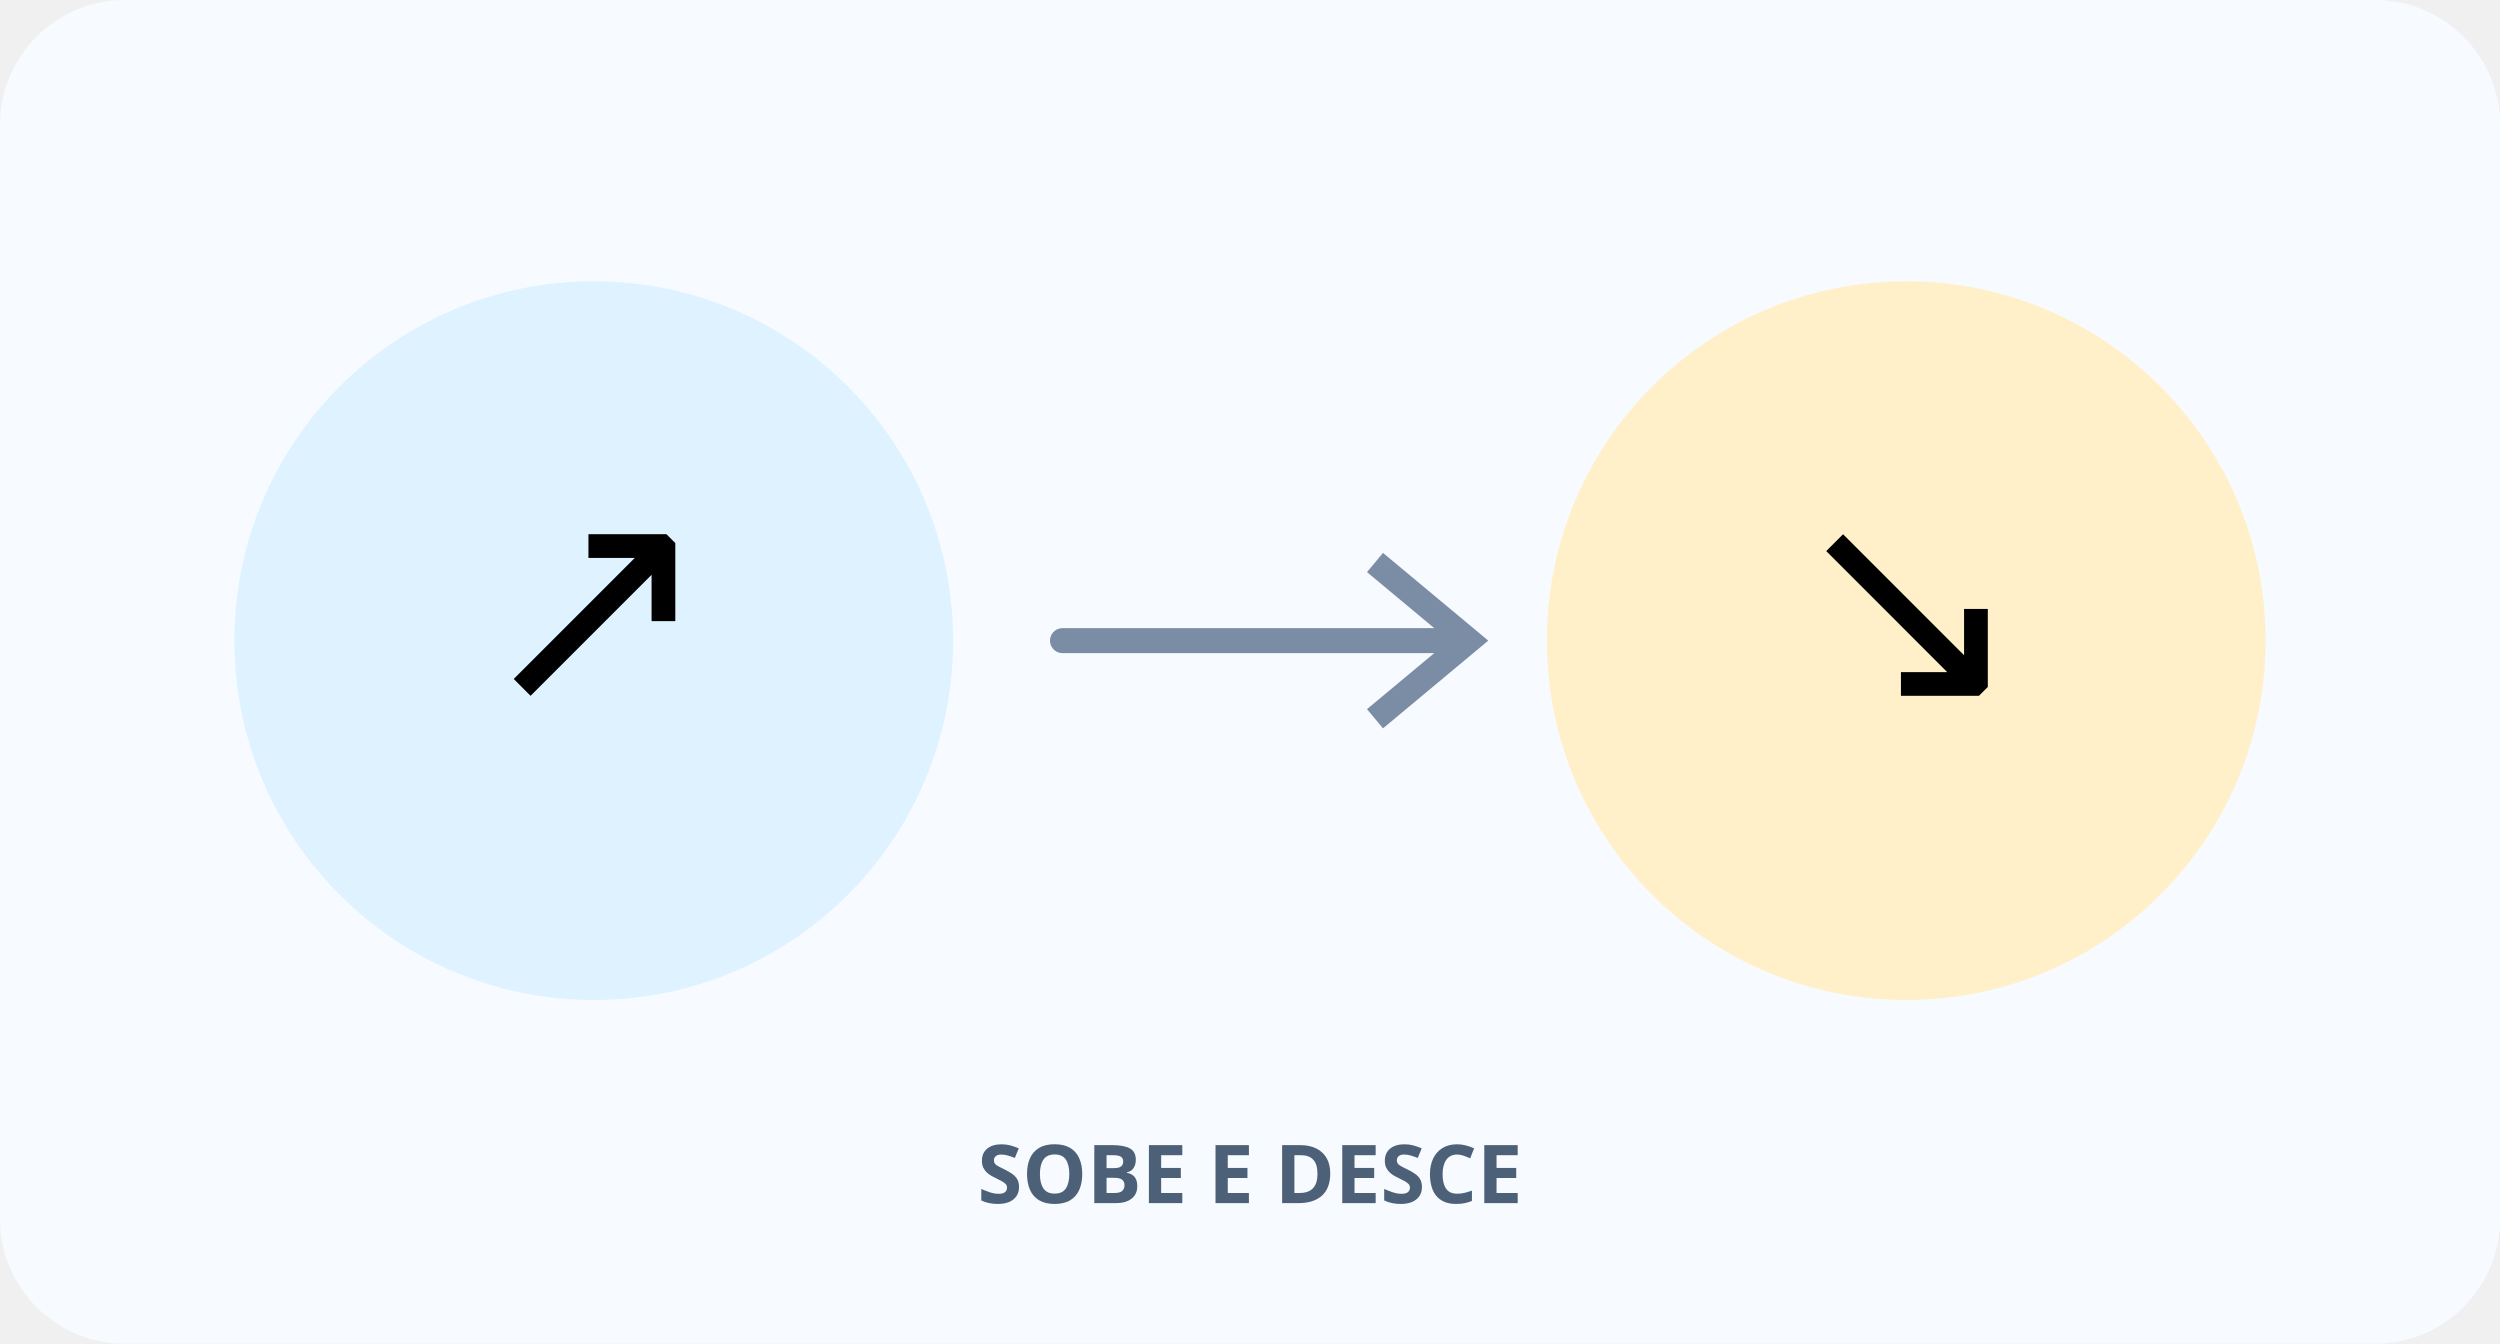
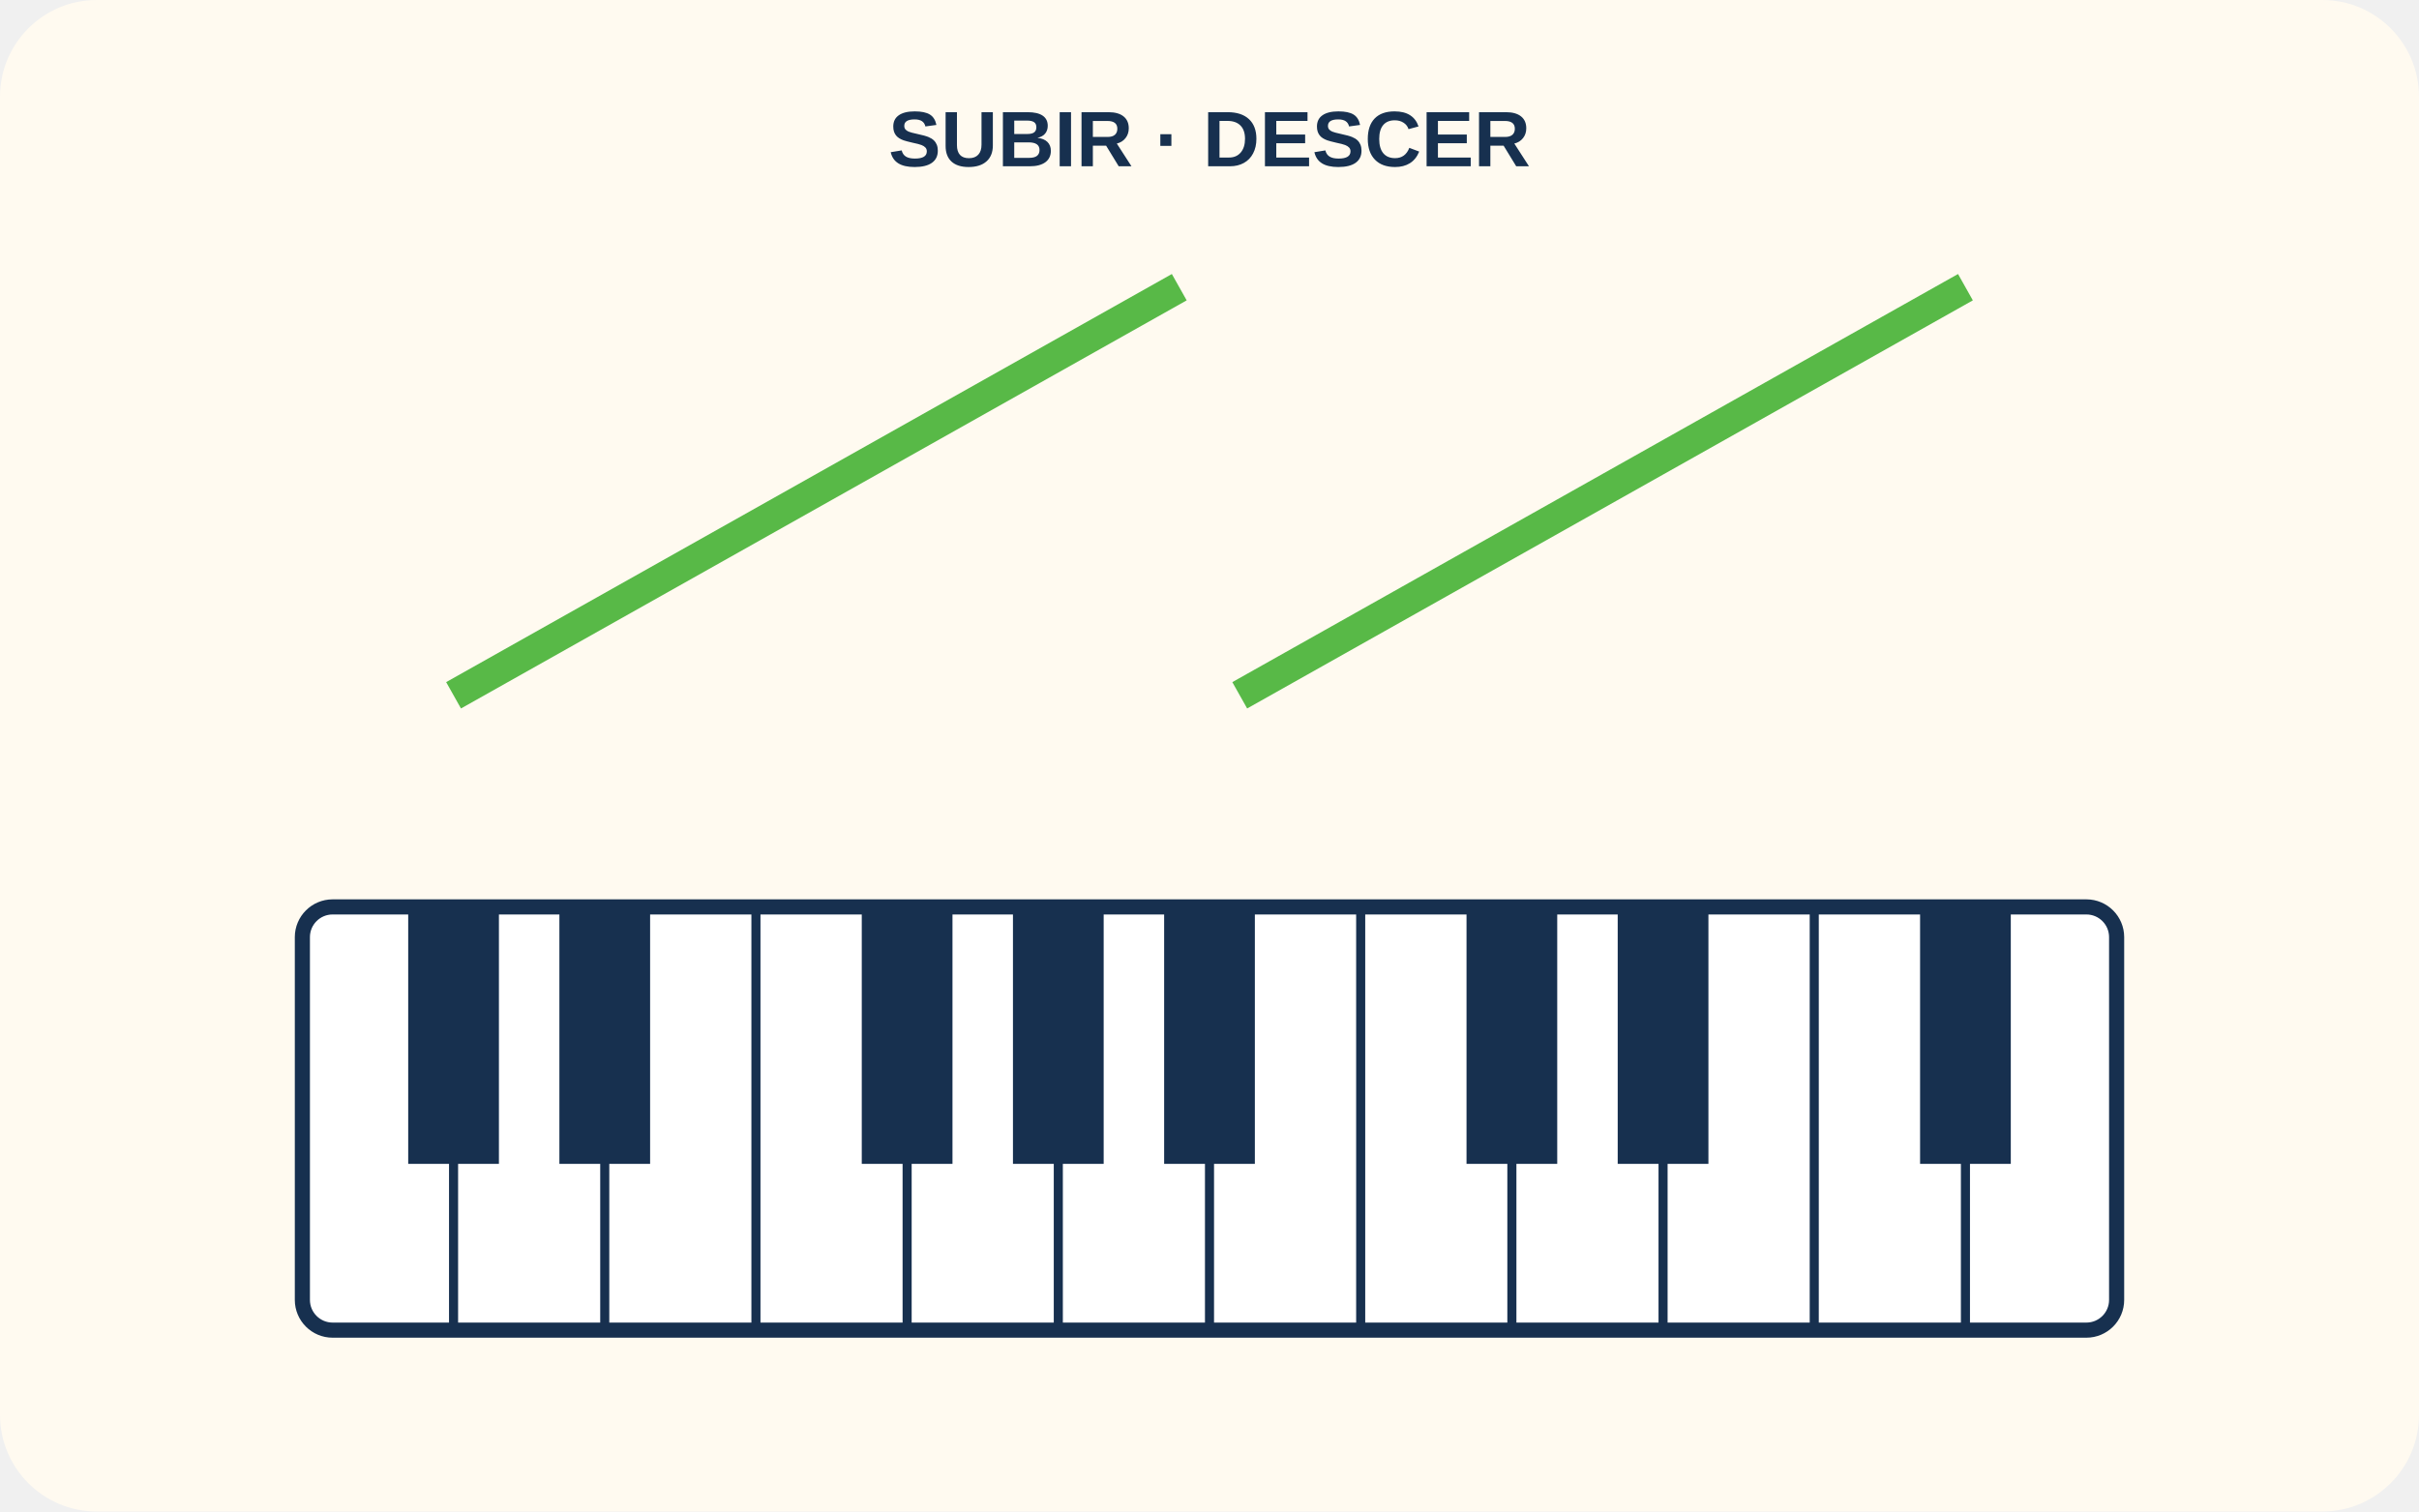
- <svg xmlns="http://www.w3.org/2000/svg" viewBox="0 0 800 430">
-   <rect width="800" height="430" rx="40" fill="#f7fbff" />
-   <circle cx="190" cy="205" r="115" fill="#dff2ff" />
-   <circle cx="610" cy="205" r="115" fill="#fff0c9" />
-   <text x="190" y="225" text-anchor="middle" font-family="sans-serif" font-size="92">↗</text>
-   <path d="M340 205h120" stroke="#7a8da5" stroke-width="8" stroke-linecap="round" />
-   <path d="m440 180 30 25-30 25" fill="none" stroke="#7a8da5" stroke-width="8" />
-   <text x="610" y="225" text-anchor="middle" font-family="sans-serif" font-size="92">↘</text>
-   <text x="400" y="385" text-anchor="middle" font-family="sans-serif" font-size="26" font-weight="700" fill="#4c6078">SOBE E DESCE</text>
+ <svg xmlns="http://www.w3.org/2000/svg" viewBox="0 0 800 500">
+   <rect width="800" height="500" rx="32" fill="#fffaf0" />
+   <text x="400" y="55" text-anchor="middle" font-family="Arial,sans-serif" font-size="26" font-weight="700" fill="#17304f">SUBIR · DESCER</text>
+   <g transform="translate(100 300)">
+     <rect width="600" height="140" rx="10" fill="#fff" stroke="#17304f" stroke-width="5" />
+     <path d="M50 0v140M100 0v140M150 0v140M200 0v140M250 0v140M300 0v140M350 0v140M400 0v140M450 0v140M500 0v140M550 0v140" stroke="#17304f" stroke-width="3" />
+     <path d="M35 0v85h30V0M85 0v85h30V0M185 0v85h30V0M235 0v85h30V0M285 0v85h30V0M385 0v85h30V0M435 0v85h30V0M535 0v85h30V0" fill="#17304f" />
+   </g>
+   <path d="M150 230l80-45 80-45 80-45M650 95l-80 45-80 45-80 45" fill="none" stroke="#58b947" stroke-width="10" />
</svg>
